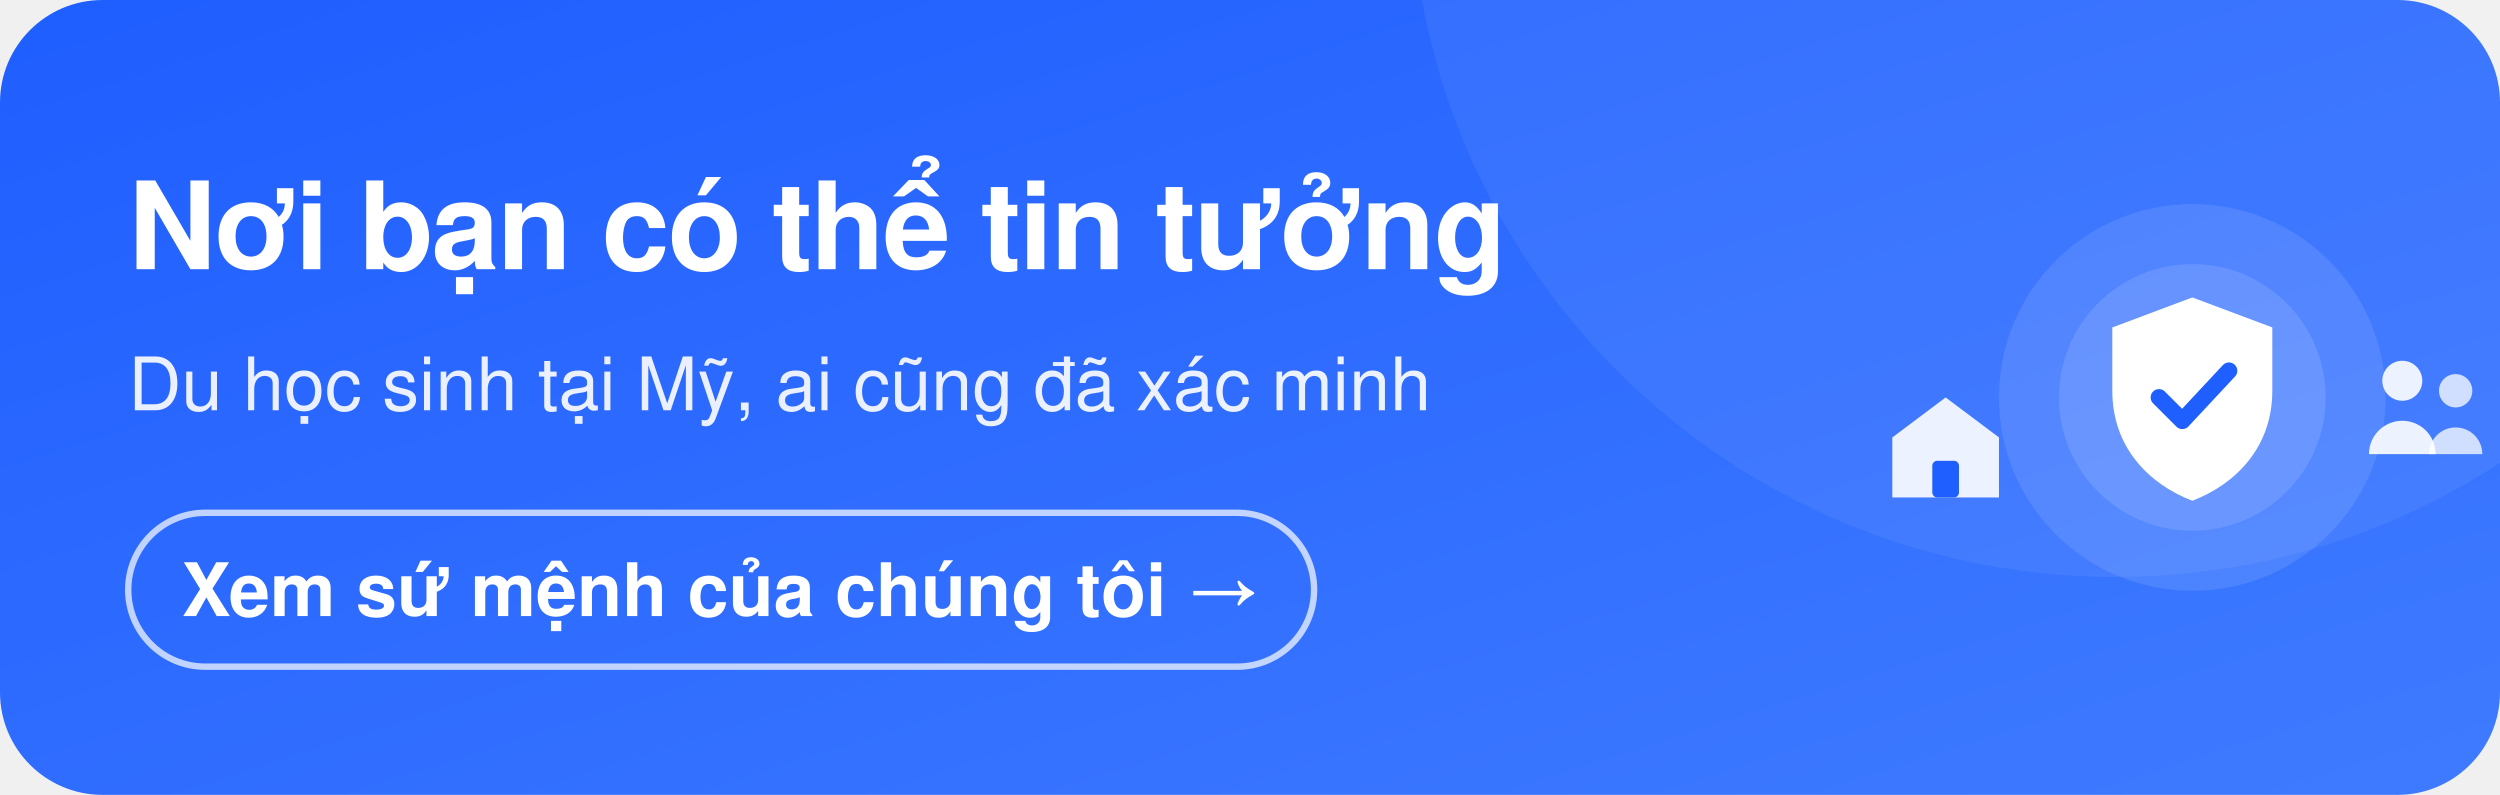
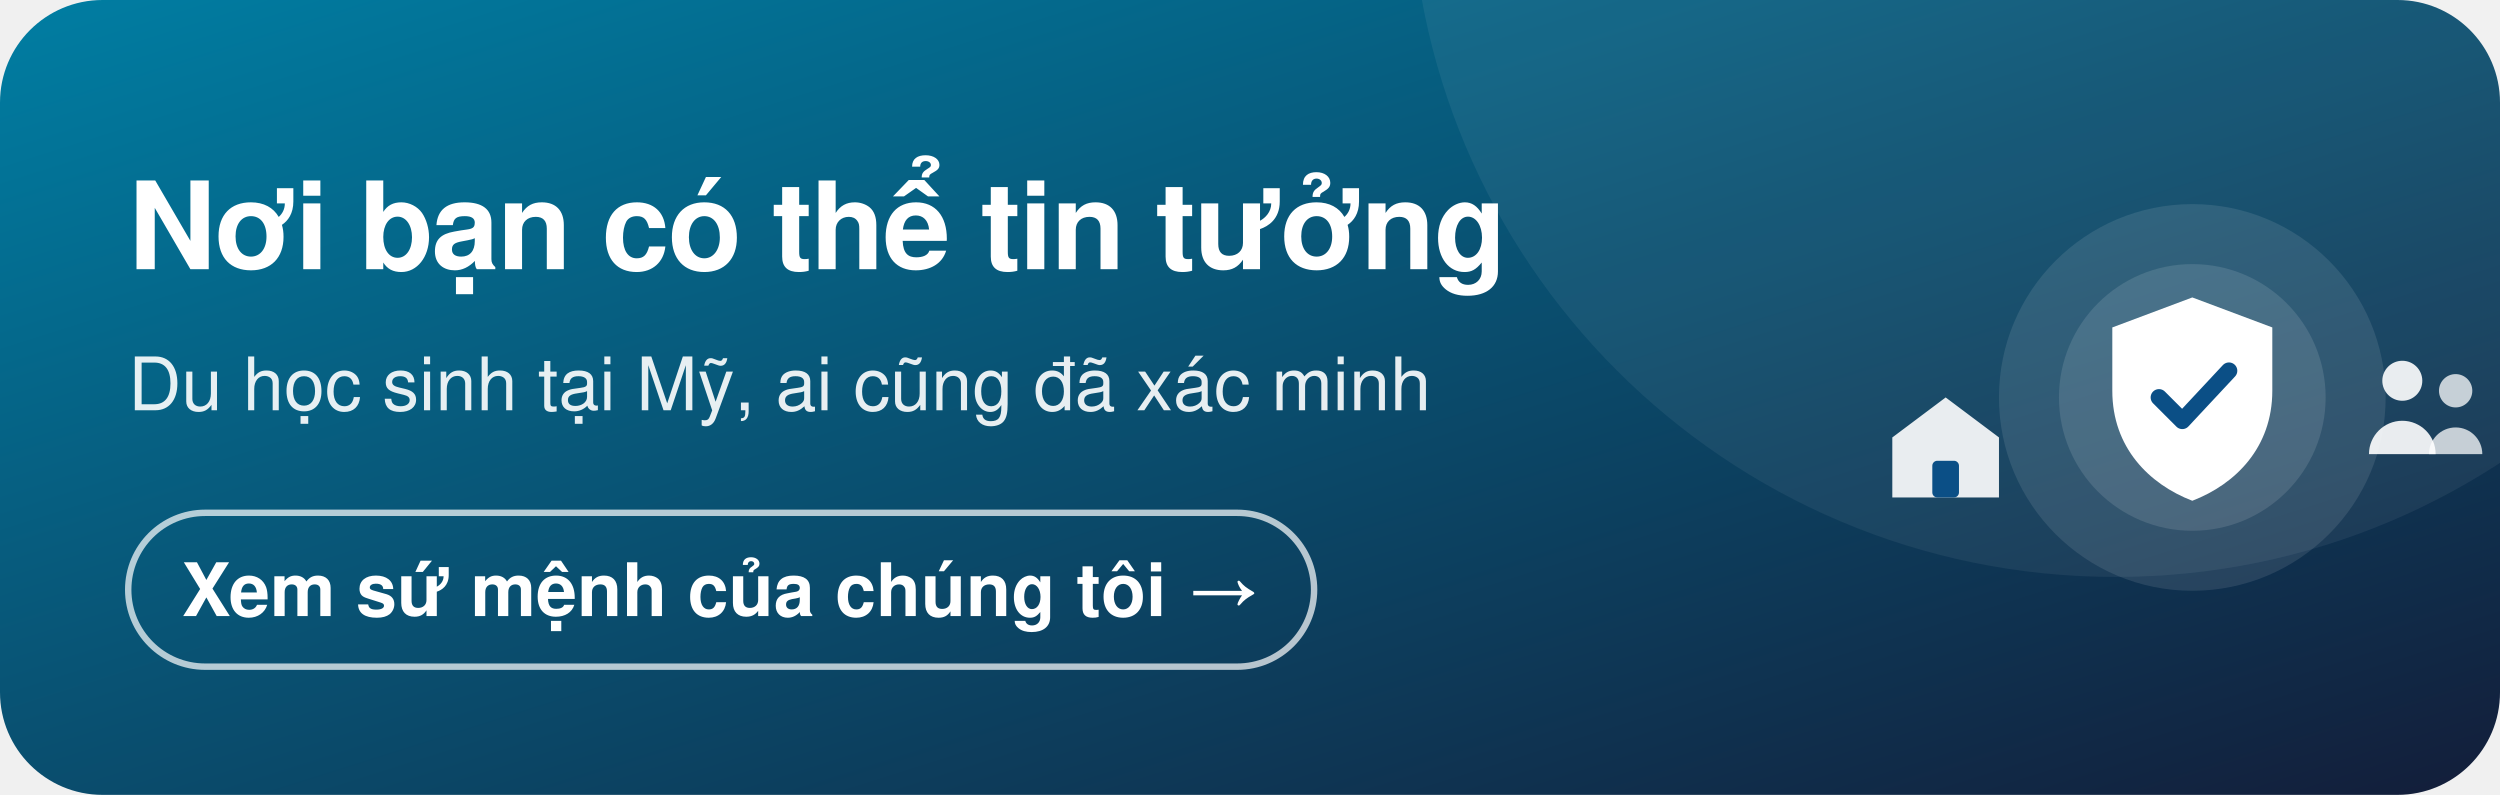
<svg xmlns="http://www.w3.org/2000/svg" width="390" height="124" viewBox="0 0 390 124" font-family="'Be Vietnam Pro','Helvetica Neue',Helvetica,Arial,'Segoe UI',Roboto,sans-serif">
  <defs>
    <linearGradient id="g" x1="0" y1="0" x2="1" y2="1">
-       <stop offset="0" stop-color="#1f5eff" />
-       <stop offset="1" stop-color="#3f7bff" />
+       <stop offset="0" stop-color="#007ea3" />
+       <stop offset="1" stop-color="#131d39" />
    </linearGradient>
  </defs>
  <rect width="390" height="124" rx="16" fill="url(#g)" />
  <circle cx="330" cy="-20" r="110" fill="#fff" fill-opacity="0.06" />
  <text x="20" y="42" font-size="19" font-weight="700" fill="#fff" letter-spacing="-0.3">Nơi bạn có thể tin tưởng</text>
  <text x="20" y="64" font-size="11.5" fill="#fff" fill-opacity="0.9">Du học sinh tại Mỹ, ai cũng đã xác minh</text>
  <rect x="20" y="80" width="185" height="24" rx="12.0" fill="none" stroke="#fff" stroke-opacity="0.7" stroke-width="1" />
  <text x="112.5" y="96.1" text-anchor="middle" font-size="11.5" font-weight="600" fill="#fff">Xem sứ mệnh của chúng tôi →</text>
  <g transform="translate(342 62) scale(0.52)">
    <circle cx="0" cy="0" r="58" fill="#fff" fill-opacity="0.10" />
    <circle cx="0" cy="0" r="40" fill="#fff" fill-opacity="0.12" />
    <path d="M0 -30 L24 -21 V-2 C24 15 13 26 0 31 C-13 26 -24 15 -24 -2 V-21 Z" fill="#fff" />
-     <path d="M-10 0 L-3 7 L11 -8" fill="none" stroke="#1f5eff" stroke-width="5" stroke-linecap="round" stroke-linejoin="round" />
+     <path d="M-10 0 L-3 7 L11 -8" fill="none" stroke="#0b4f86" stroke-width="5" stroke-linecap="round" stroke-linejoin="round" />
    <g transform="translate(-74 14)">
      <path d="M0 -14 L16 -2 V16 H-16 V-2 Z" fill="#fff" fill-opacity="0.9" />
-       <rect x="-4" y="5" width="8" height="11" rx="1.5" fill="#1f5eff" />
+       <rect x="-4" y="5" width="8" height="11" rx="1.5" fill="#0b4f86" />
    </g>
    <g transform="translate(70 4)" fill="#fff" fill-opacity="0.9">
      <circle cx="-7" cy="-9" r="6" />
      <path d="M-17 13 a10 10 0 0 1 20 0 Z" />
      <circle cx="9" cy="-6" r="5" fill-opacity="0.75" />
      <path d="M1 13 a8 8 0 0 1 16 0 Z" fill-opacity="0.75" />
    </g>
  </g>
</svg>
